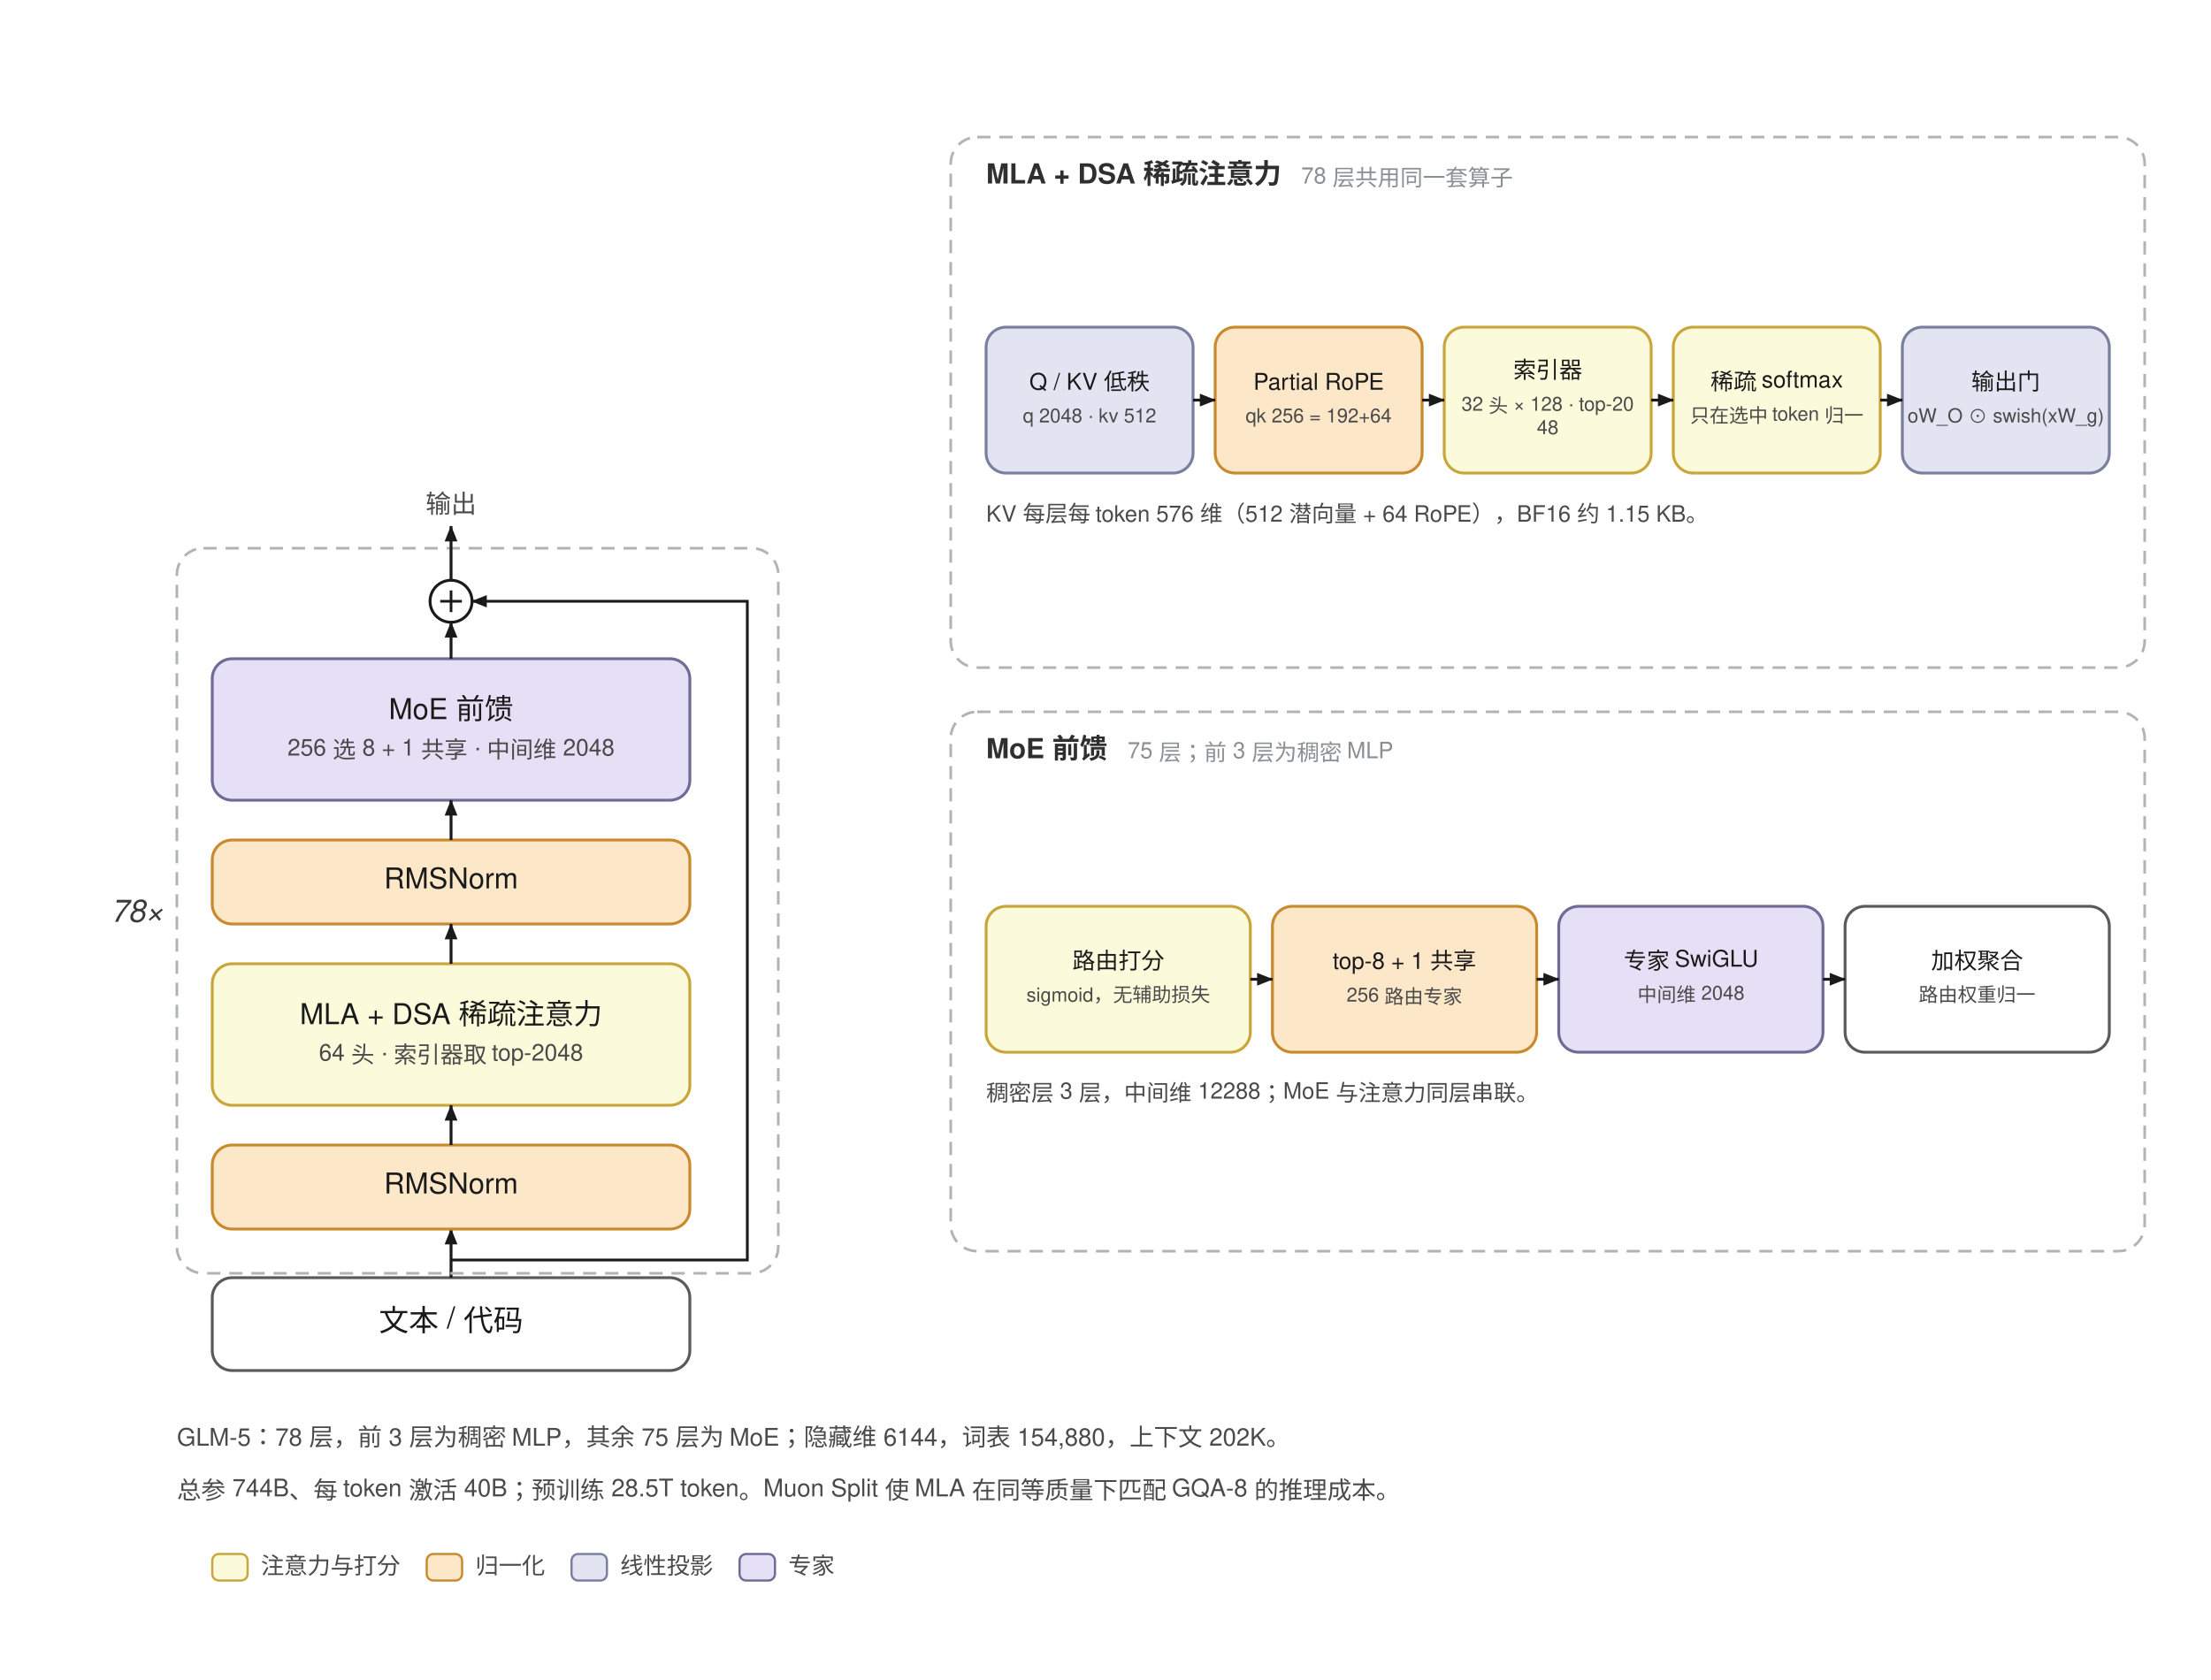
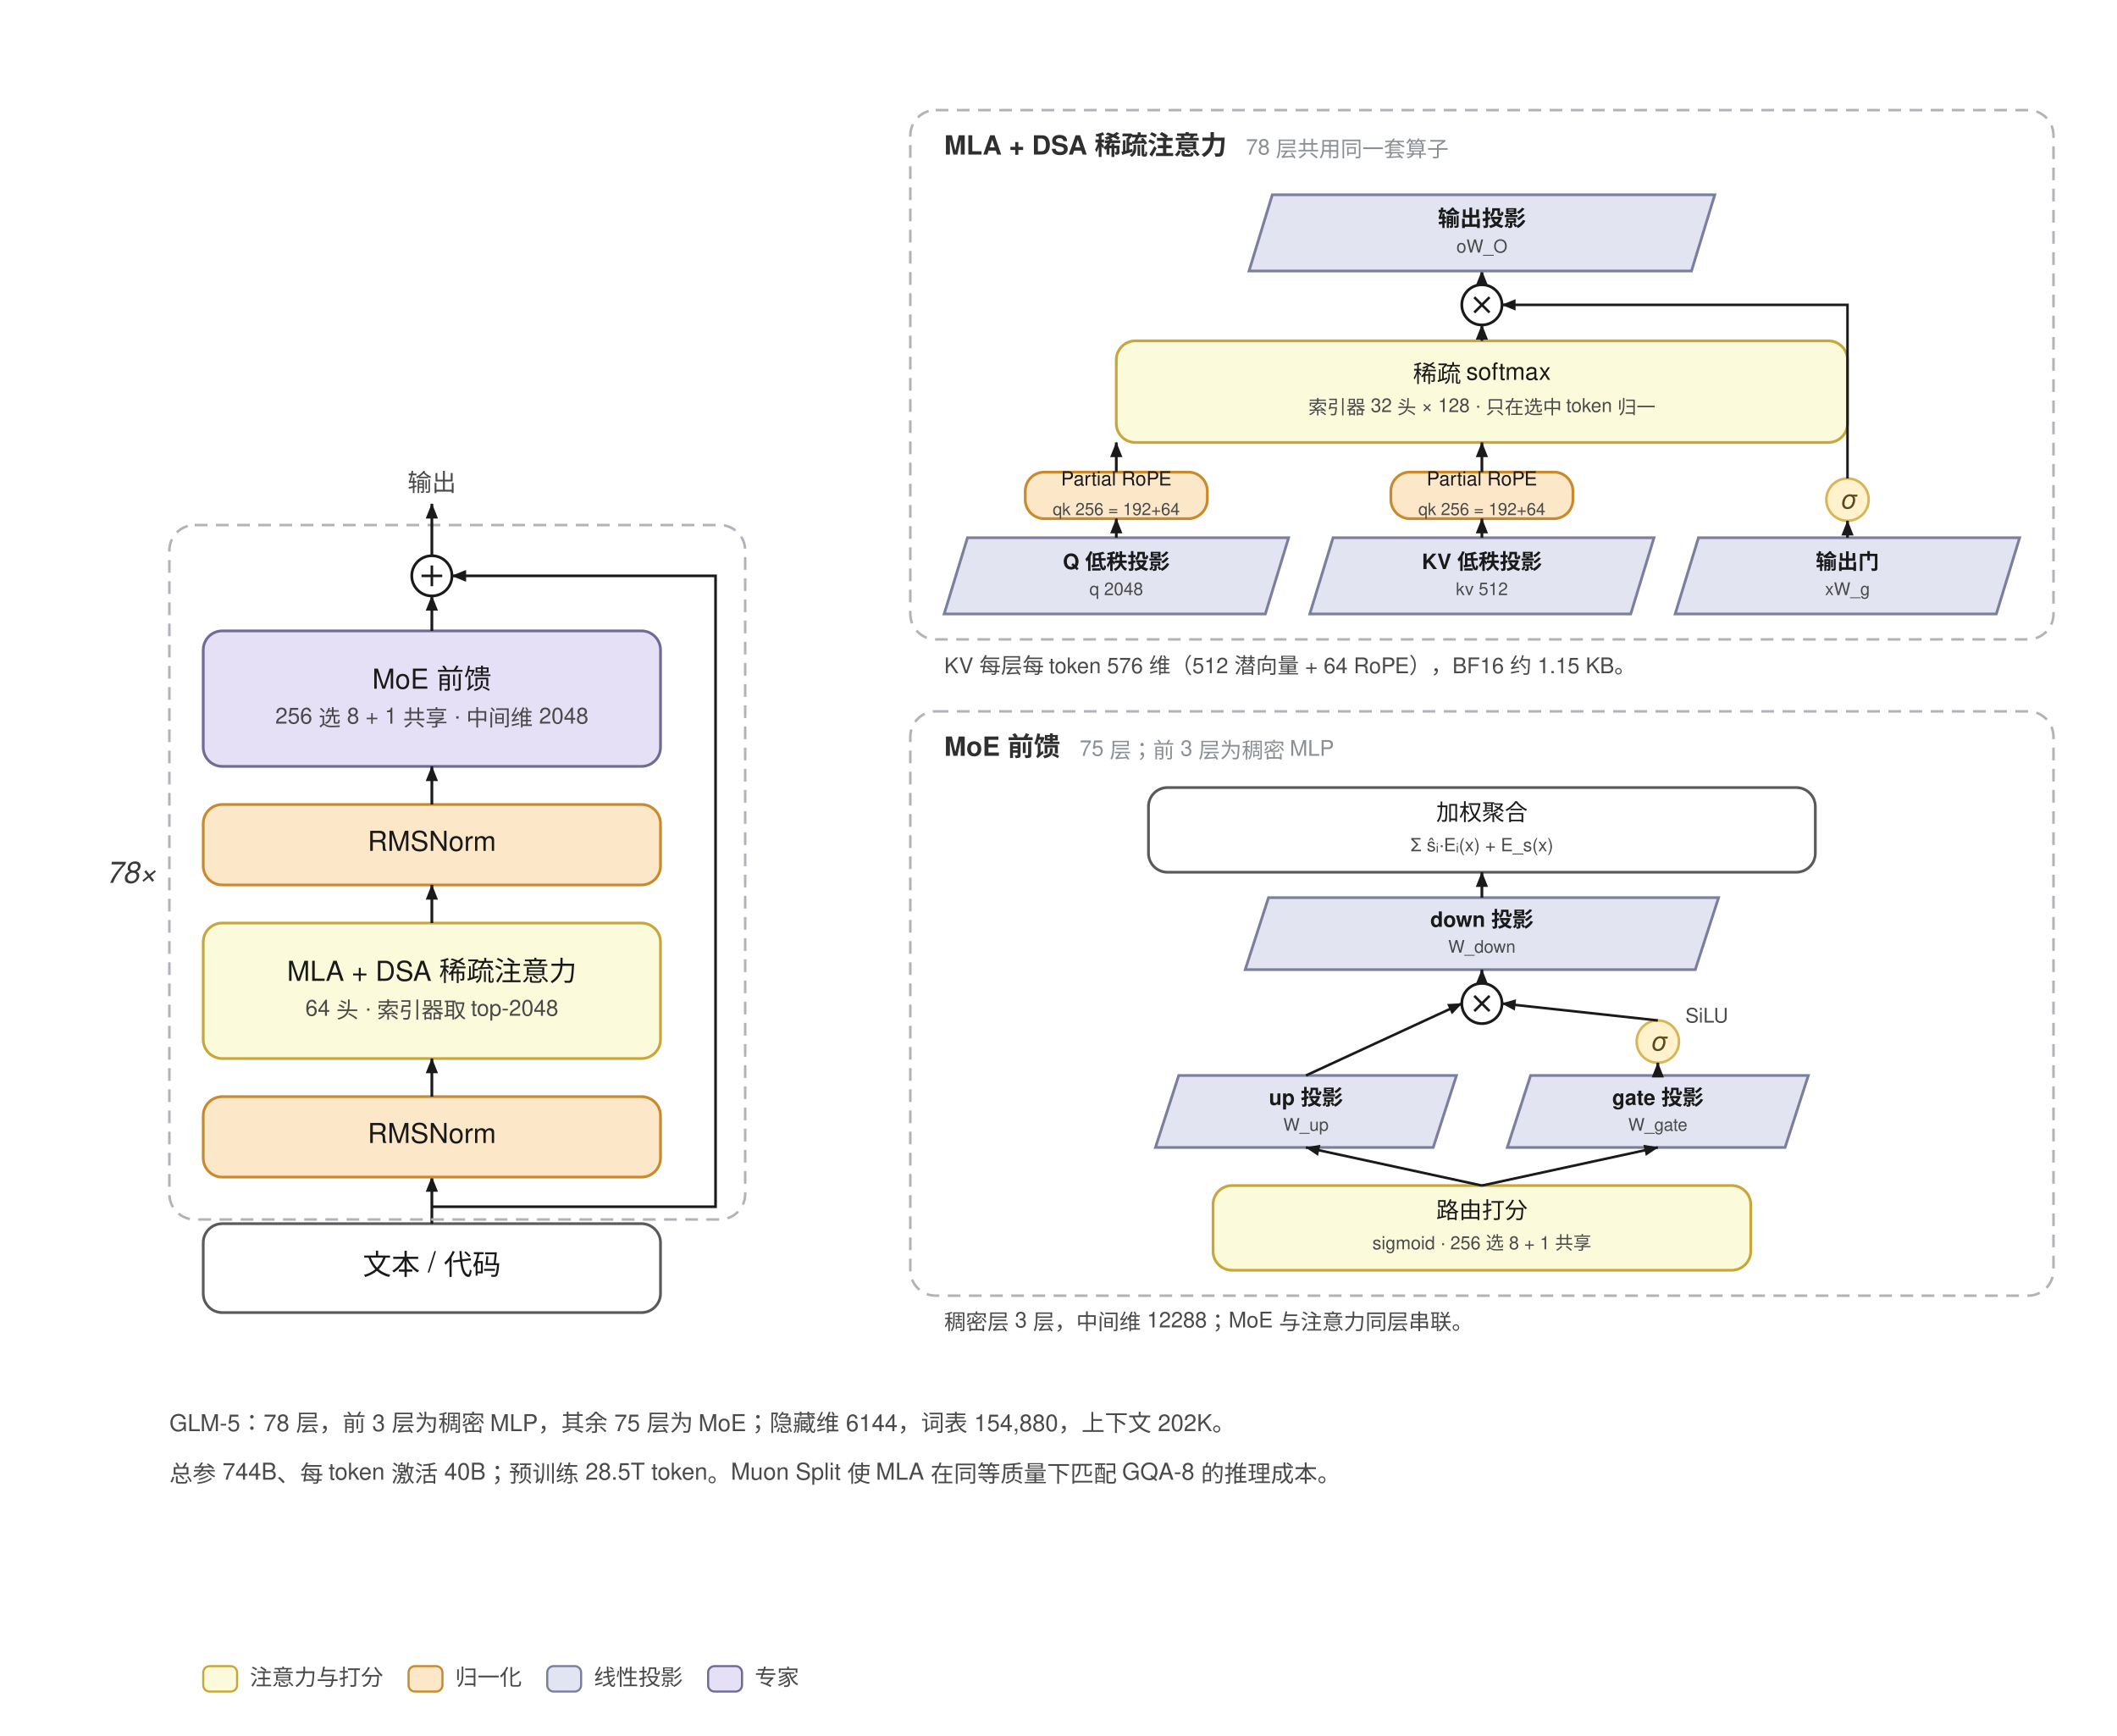
- <svg xmlns="http://www.w3.org/2000/svg" width="1000" height="760" viewBox="0 0 1000 760" font-family="Helvetica, Arial, 'Microsoft YaHei', 'PingFang SC', sans-serif">
+ <svg xmlns="http://www.w3.org/2000/svg" width="1000" height="820" viewBox="0 0 1000 820" font-family="Helvetica, Arial, 'Microsoft YaHei', 'PingFang SC', sans-serif">
  <defs>
    <marker id="ah" viewBox="0 0 10 10" refX="8.6" refY="5" markerWidth="6.2" markerHeight="6.2" orient="auto-start-reverse">
      <path d="M0,1.4 L9,5 L0,8.6 z" fill="#1a1a1a" />
    </marker>
    <marker id="ag" viewBox="0 0 10 10" refX="8.6" refY="5" markerWidth="6.2" markerHeight="6.2" orient="auto-start-reverse">
      <path d="M0,1.4 L9,5 L0,8.6 z" fill="#6f7377" />
    </marker>
  </defs>
-   <rect width="1000" height="760" fill="#ffffff" />
+   <rect width="1000" height="820" fill="#ffffff" />
  <rect x="96.0" y="578.0" width="216.0" height="42.0" rx="9" fill="#ffffff" stroke="#5a5a5a" stroke-width="1.3" fill-opacity="1" />
  <text x="204.0" y="602.1" font-size="13.5" fill="#1a1a1a" text-anchor="middle">文本 / 代码</text>
  <path d="M204.0,578.0 L204.0,556.0" fill="none" stroke="#1a1a1a" stroke-width="1.3" marker-end="url(#ah)" />
  <rect x="96.0" y="518.0" width="216.0" height="38.0" rx="9" fill="#fce7c9" stroke="#c98a2e" stroke-width="1.3" fill-opacity="1" />
  <text x="204.0" y="539.9" font-size="13" fill="#1a1a1a" text-anchor="middle">RMSNorm</text>
  <rect x="96.0" y="436.0" width="216.0" height="64.0" rx="9" fill="#fbfbdc" stroke="#c9a63a" stroke-width="1.3" fill-opacity="1" />
  <text x="204.0" y="463.3" font-size="13" fill="#1a1a1a" text-anchor="middle">MLA + DSA 稀疏注意力</text>
  <text x="204.0" y="479.8" font-size="10.5" fill="#4a4a4a" text-anchor="middle">64 头 · 索引器取 top-2048</text>
  <rect x="96.0" y="380.0" width="216.0" height="38.0" rx="9" fill="#fce7c9" stroke="#c98a2e" stroke-width="1.3" fill-opacity="1" />
  <text x="204.0" y="401.9" font-size="13" fill="#1a1a1a" text-anchor="middle">RMSNorm</text>
  <rect x="96.0" y="298.0" width="216.0" height="64.0" rx="9" fill="#e6e0f6" stroke="#6f6a96" stroke-width="1.3" fill-opacity="1" />
  <text x="204.0" y="325.3" font-size="13" fill="#1a1a1a" text-anchor="middle">MoE 前馈</text>
  <text x="204.0" y="341.8" font-size="10.5" fill="#4a4a4a" text-anchor="middle">256 选 8 + 1 共享 · 中间维 2048</text>
  <path d="M204.0,518.0 L204.0,500.0" fill="none" stroke="#1a1a1a" stroke-width="1.3" marker-end="url(#ah)" />
  <path d="M204.0,436.0 L204.0,418.0" fill="none" stroke="#1a1a1a" stroke-width="1.3" marker-end="url(#ah)" />
  <path d="M204.0,380.0 L204.0,362.0" fill="none" stroke="#1a1a1a" stroke-width="1.3" marker-end="url(#ah)" />
  <path d="M204.0,298.0 L204.0,281.5" fill="none" stroke="#1a1a1a" stroke-width="1.3" marker-end="url(#ah)" />
  <circle cx="204.0" cy="272.0" r="9.5" fill="#ffffff" stroke="#1a1a1a" stroke-width="1.3" />
  <path d="M199.1,272.0 L208.9,272.0 M204.0,267.1 L204.0,276.9" stroke="#1a1a1a" stroke-width="1.2" />
  <rect x="80.0" y="248.0" width="272.0" height="328.0" rx="12" fill="none" stroke="#b0b4b8" stroke-width="1.2" stroke-dasharray="6 4" fill-opacity="1" />
  <text x="62.0" y="417.0" font-size="14" fill="#3a3a3a" text-anchor="middle" font-style="italic">78×</text>
  <path d="M204.0,570.0 L338.0,570.0 L338.0,272.0 L213.5,272.0" fill="none" stroke="#1a1a1a" stroke-width="1.25" marker-end="url(#ah)" />
  <path d="M204.0,262.5 L204.0,238.0" fill="none" stroke="#1a1a1a" stroke-width="1.3" marker-end="url(#ah)" />
  <text x="204.0" y="232.0" font-size="11.5" fill="#4a4a4a" text-anchor="middle">输出</text>
-   <rect x="430.0" y="62.0" width="540.0" height="240.0" rx="12" fill="none" stroke="#b0b4b8" stroke-width="1.2" stroke-dasharray="6 4" fill-opacity="1" />
-   <text x="446.0" y="83.0" font-size="12.5" fill="#2f2f2f" text-anchor="start" font-weight="600">MLA + DSA 稀疏注意力</text>
-   <text x="588.5" y="83.0" font-size="10.2" fill="#8a8f94" text-anchor="start">78 层共用同一套算子</text>
-   <rect x="446.0" y="148.0" width="93.6" height="66.0" rx="9" fill="#e3e4f2" stroke="#7b7f9e" stroke-width="1.3" fill-opacity="1" />
-   <text x="492.8" y="176.3" font-size="10.4" fill="#1a1a1a" text-anchor="middle">Q / KV 低秩</text>
-   <text x="492.8" y="191.1" font-size="8.8" fill="#4a4a4a" text-anchor="middle">q 2048 · kv 512</text>
-   <rect x="549.6" y="148.0" width="93.6" height="66.0" rx="9" fill="#fce7c9" stroke="#c98a2e" stroke-width="1.3" fill-opacity="1" />
-   <text x="596.4" y="176.3" font-size="10.4" fill="#1a1a1a" text-anchor="middle">Partial RoPE</text>
-   <text x="596.4" y="191.1" font-size="8.8" fill="#4a4a4a" text-anchor="middle">qk 256 = 192+64</text>
-   <rect x="653.2" y="148.0" width="93.6" height="66.0" rx="9" fill="#fbfbdc" stroke="#c9a63a" stroke-width="1.3" fill-opacity="1" />
-   <text x="700.0" y="171.0" font-size="10.4" fill="#1a1a1a" text-anchor="middle">索引器</text>
-   <text x="700.0" y="185.8" font-size="8.8" fill="#4a4a4a" text-anchor="middle">32 头 × 128 · top-20</text>
-   <text x="700.0" y="196.4" font-size="8.8" fill="#4a4a4a" text-anchor="middle">48</text>
-   <rect x="756.8" y="148.0" width="93.6" height="66.0" rx="9" fill="#fbfbdc" stroke="#c9a63a" stroke-width="1.3" fill-opacity="1" />
-   <text x="803.6" y="176.3" font-size="10.4" fill="#1a1a1a" text-anchor="middle">稀疏 softmax</text>
-   <text x="803.6" y="191.1" font-size="8.8" fill="#4a4a4a" text-anchor="middle">只在选中 token 归一</text>
-   <rect x="860.4" y="148.0" width="93.6" height="66.0" rx="9" fill="#e3e4f2" stroke="#7b7f9e" stroke-width="1.3" fill-opacity="1" />
-   <text x="907.2" y="176.3" font-size="10.4" fill="#1a1a1a" text-anchor="middle">输出门</text>
-   <text x="907.2" y="191.1" font-size="8.8" fill="#4a4a4a" text-anchor="middle">oW_O ⊙ swish(xW_g)</text>
-   <path d="M539.6,181.0 L549.6,181.0" fill="none" stroke="#1a1a1a" stroke-width="1.3" marker-end="url(#ah)" />
-   <path d="M643.2,181.0 L653.2,181.0" fill="none" stroke="#1a1a1a" stroke-width="1.3" marker-end="url(#ah)" />
-   <path d="M746.8,181.0 L756.8,181.0" fill="none" stroke="#1a1a1a" stroke-width="1.3" marker-end="url(#ah)" />
-   <path d="M850.4,181.0 L860.4,181.0" fill="none" stroke="#1a1a1a" stroke-width="1.3" marker-end="url(#ah)" />
-   <text x="446.0" y="236.0" font-size="10.2" fill="#4a4a4a" text-anchor="start">KV 每层每 token 576 维（512 潜向量 + 64 RoPE），BF16 约 1.15 KB。</text>
-   <rect x="430.0" y="322.0" width="540.0" height="244.0" rx="12" fill="none" stroke="#b0b4b8" stroke-width="1.2" stroke-dasharray="6 4" fill-opacity="1" />
-   <text x="446.0" y="343.0" font-size="12.5" fill="#2f2f2f" text-anchor="start" font-weight="600">MoE 前馈</text>
-   <text x="510.0" y="343.0" font-size="10.2" fill="#8a8f94" text-anchor="start">75 层；前 3 层为稠密 MLP</text>
-   <rect x="446.0" y="410.0" width="119.5" height="66.0" rx="9" fill="#fbfbdc" stroke="#c9a63a" stroke-width="1.3" fill-opacity="1" />
-   <text x="505.8" y="438.3" font-size="10.4" fill="#1a1a1a" text-anchor="middle">路由打分</text>
-   <text x="505.8" y="453.1" font-size="8.8" fill="#4a4a4a" text-anchor="middle">sigmoid，无辅助损失</text>
-   <rect x="575.5" y="410.0" width="119.5" height="66.0" rx="9" fill="#fce7c9" stroke="#c98a2e" stroke-width="1.3" fill-opacity="1" />
-   <text x="635.2" y="438.3" font-size="10.4" fill="#1a1a1a" text-anchor="middle">top-8 + 1 共享</text>
-   <text x="635.2" y="453.1" font-size="8.8" fill="#4a4a4a" text-anchor="middle">256 路由专家</text>
-   <rect x="705.0" y="410.0" width="119.5" height="66.0" rx="9" fill="#e6e0f6" stroke="#6f6a96" stroke-width="1.3" fill-opacity="1" />
-   <text x="764.8" y="438.3" font-size="10.4" fill="#1a1a1a" text-anchor="middle">专家 SwiGLU</text>
-   <text x="764.8" y="453.1" font-size="8.8" fill="#4a4a4a" text-anchor="middle">中间维 2048</text>
-   <rect x="834.5" y="410.0" width="119.5" height="66.0" rx="9" fill="#ffffff" stroke="#5a5a5a" stroke-width="1.3" fill-opacity="1" />
-   <text x="894.2" y="438.3" font-size="10.4" fill="#1a1a1a" text-anchor="middle">加权聚合</text>
-   <text x="894.2" y="453.1" font-size="8.8" fill="#4a4a4a" text-anchor="middle">路由权重归一</text>
-   <path d="M565.5,443.0 L575.5,443.0" fill="none" stroke="#1a1a1a" stroke-width="1.3" marker-end="url(#ah)" />
-   <path d="M695.0,443.0 L705.0,443.0" fill="none" stroke="#1a1a1a" stroke-width="1.3" marker-end="url(#ah)" />
-   <path d="M824.5,443.0 L834.5,443.0" fill="none" stroke="#1a1a1a" stroke-width="1.3" marker-end="url(#ah)" />
-   <text x="446.0" y="498.0" font-size="10.2" fill="#4a4a4a" text-anchor="start">稠密层 3 层，中间维 12288；MoE 与注意力同层串联。</text>
-   <text x="80.0" y="654.0" font-size="11" fill="#4a4a4a" text-anchor="start">GLM-5：78 层，前 3 层为稠密 MLP，其余 75 层为 MoE；隐藏维 6144，词表 154,880，上下文 202K。</text>
-   <text x="80.0" y="678.0" font-size="11" fill="#4a4a4a" text-anchor="start">总参 744B、每 token 激活 40B；预训练 28.5T token。Muon Split 使 MLA 在同等质量下匹配 GQA-8 的推理成本。</text>
-   <rect x="96.0" y="703.0" width="16.0" height="12.0" rx="3" fill="#fbfbdc" stroke="#c9a63a" stroke-width="1.0" fill-opacity="1" />
-   <text x="118.0" y="712.0" font-size="10.5" fill="#4a4a4a" text-anchor="start">注意力与打分</text>
-   <rect x="193.0" y="703.0" width="16.0" height="12.0" rx="3" fill="#fce7c9" stroke="#c98a2e" stroke-width="1.0" fill-opacity="1" />
-   <text x="215.0" y="712.0" font-size="10.5" fill="#4a4a4a" text-anchor="start">归一化</text>
-   <rect x="258.5" y="703.0" width="16.0" height="12.0" rx="3" fill="#e3e4f2" stroke="#7b7f9e" stroke-width="1.0" fill-opacity="1" />
-   <text x="280.5" y="712.0" font-size="10.5" fill="#4a4a4a" text-anchor="start">线性投影</text>
-   <rect x="334.5" y="703.0" width="16.0" height="12.0" rx="3" fill="#e6e0f6" stroke="#6f6a96" stroke-width="1.0" fill-opacity="1" />
-   <text x="356.5" y="712.0" font-size="10.5" fill="#4a4a4a" text-anchor="start">专家</text>
+   <rect x="430.0" y="52.0" width="540.0" height="250.0" rx="12" fill="none" stroke="#b0b4b8" stroke-width="1.2" stroke-dasharray="6 4" fill-opacity="1" />
+   <text x="446.0" y="73.0" font-size="12.5" fill="#2f2f2f" text-anchor="start" font-weight="600">MLA + DSA 稀疏注意力</text>
+   <text x="588.5" y="73.0" font-size="10.2" fill="#8a8f94" text-anchor="start">78 层共用同一套算子</text>
+   <path d="M457.0,254.0 L608.7,254.0 L597.7,290.0 L446.0,290.0 Z" fill="#e3e4f2" stroke="#7b7f9e" stroke-width="1.3" />
+   <text x="527.3" y="268.8" font-size="10.0" fill="#1a1a1a" text-anchor="middle" font-weight="600">Q 低秩投影</text>
+   <text x="527.3" y="281.1" font-size="8.3" fill="#4a4a4a" text-anchor="middle">q 2048</text>
+   <path d="M629.7,254.0 L781.3,254.0 L770.3,290.0 L618.7,290.0 Z" fill="#e3e4f2" stroke="#7b7f9e" stroke-width="1.3" />
+   <text x="700.0" y="268.8" font-size="10.0" fill="#1a1a1a" text-anchor="middle" font-weight="600">KV 低秩投影</text>
+   <text x="700.0" y="281.1" font-size="8.3" fill="#4a4a4a" text-anchor="middle">kv 512</text>
+   <path d="M802.3,254.0 L954.0,254.0 L943.0,290.0 L791.3,290.0 Z" fill="#e3e4f2" stroke="#7b7f9e" stroke-width="1.3" />
+   <text x="872.7" y="268.8" font-size="10.0" fill="#1a1a1a" text-anchor="middle" font-weight="600">输出门</text>
+   <text x="872.7" y="281.1" font-size="8.3" fill="#4a4a4a" text-anchor="middle">xW_g</text>
+   <rect x="484.3" y="223.0" width="86.0" height="22.0" rx="9" fill="#fce7c9" stroke="#c98a2e" stroke-width="1.3" fill-opacity="1" />
+   <text x="527.3" y="229.3" font-size="9.2" fill="#1a1a1a" text-anchor="middle">Partial RoPE</text>
+   <text x="527.3" y="243.3" font-size="8.0" fill="#4a4a4a" text-anchor="middle">qk 256 = 192+64</text>
+   <path d="M527.3,254.0 L527.3,245.0" fill="none" stroke="#1a1a1a" stroke-width="1.3" marker-end="url(#ah)" />
+   <rect x="657.0" y="223.0" width="86.0" height="22.0" rx="9" fill="#fce7c9" stroke="#c98a2e" stroke-width="1.3" fill-opacity="1" />
+   <text x="700.0" y="229.3" font-size="9.2" fill="#1a1a1a" text-anchor="middle">Partial RoPE</text>
+   <text x="700.0" y="243.3" font-size="8.0" fill="#4a4a4a" text-anchor="middle">qk 256 = 192+64</text>
+   <path d="M700.0,254.0 L700.0,245.0" fill="none" stroke="#1a1a1a" stroke-width="1.3" marker-end="url(#ah)" />
+   <rect x="527.3" y="161.0" width="345.4" height="48.0" rx="9" fill="#fbfbdc" stroke="#c9a63a" stroke-width="1.3" fill-opacity="1" />
+   <text x="700.0" y="180.5" font-size="11.3" fill="#1a1a1a" text-anchor="middle">稀疏 softmax</text>
+   <text x="700.0" y="195.5" font-size="9.0" fill="#4a4a4a" text-anchor="middle">索引器 32 头 × 128 · 只在选中 token 归一</text>
+   <path d="M527.3,223.0 L527.3,209.0" fill="none" stroke="#1a1a1a" stroke-width="1.3" marker-end="url(#ah)" />
+   <path d="M700.0,223.0 L700.0,209.0" fill="none" stroke="#1a1a1a" stroke-width="1.3" marker-end="url(#ah)" />
+   <circle cx="700.0" cy="144.0" r="9.5" fill="#ffffff" stroke="#1a1a1a" stroke-width="1.3" />
+   <path d="M696.4,140.4 L703.6,147.6 M696.4,147.6 L703.6,140.4" stroke="#1a1a1a" stroke-width="1.2" />
+   <path d="M700.0,161.0 L700.0,153.5" fill="none" stroke="#1a1a1a" stroke-width="1.3" marker-end="url(#ah)" />
+   <circle cx="872.7" cy="236.0" r="10.0" fill="#fff2cc" stroke="#d6b656" stroke-width="1.2" />
+   <text x="872.7" y="240.2" font-size="12.5" fill="#5a4a1e" text-anchor="middle" font-style="italic">σ</text>
+   <path d="M872.7,254.0 L872.7,246.0" fill="none" stroke="#1a1a1a" stroke-width="1.3" marker-end="url(#ah)" />
+   <path d="M872.7,226.0 L872.7,144.0 L709.5,144.0" fill="none" stroke="#1a1a1a" stroke-width="1.2" marker-end="url(#ah)" />
+   <path d="M700.0,134.5 L700.0,128.0" fill="none" stroke="#1a1a1a" stroke-width="1.3" marker-end="url(#ah)" />
+   <path d="M601.0,92.0 L810.0,92.0 L799.0,128.0 L590.0,128.0 Z" fill="#e3e4f2" stroke="#7b7f9e" stroke-width="1.3" />
+   <text x="700.0" y="106.8" font-size="10.4" fill="#1a1a1a" text-anchor="middle" font-weight="600">输出投影</text>
+   <text x="700.0" y="119.3" font-size="8.5" fill="#4a4a4a" text-anchor="middle">oW_O</text>
+   <text x="446.0" y="318.0" font-size="10.2" fill="#4a4a4a" text-anchor="start">KV 每层每 token 576 维（512 潜向量 + 64 RoPE），BF16 约 1.15 KB。</text>
+   <rect x="430.0" y="336.0" width="540.0" height="276.0" rx="12" fill="none" stroke="#b0b4b8" stroke-width="1.2" stroke-dasharray="6 4" fill-opacity="1" />
+   <text x="446.0" y="357.0" font-size="12.5" fill="#2f2f2f" text-anchor="start" font-weight="600">MoE 前馈</text>
+   <text x="510.0" y="357.0" font-size="10.2" fill="#8a8f94" text-anchor="start">75 层；前 3 层为稠密 MLP</text>
+   <rect x="573.0" y="560.0" width="254.0" height="40.0" rx="9" fill="#fbfbdc" stroke="#c9a63a" stroke-width="1.3" fill-opacity="1" />
+   <text x="700.0" y="575.5" font-size="10.8" fill="#1a1a1a" text-anchor="middle">路由打分</text>
+   <text x="700.0" y="590.1" font-size="8.6" fill="#4a4a4a" text-anchor="middle">sigmoid · 256 选 8 + 1 共享</text>
+   <path d="M556.8,508.0 L688.0,508.0 L677.0,542.0 L545.8,542.0 Z" fill="#e3e4f2" stroke="#7b7f9e" stroke-width="1.3" />
+   <text x="616.9" y="521.9" font-size="10.0" fill="#1a1a1a" text-anchor="middle" font-weight="600">up 投影</text>
+   <text x="616.9" y="534.1" font-size="8.2" fill="#4a4a4a" text-anchor="middle">W_up</text>
+   <path d="M723.0,508.0 L854.2,508.0 L843.2,542.0 L712.0,542.0 Z" fill="#e3e4f2" stroke="#7b7f9e" stroke-width="1.3" />
+   <text x="783.1" y="521.9" font-size="10.0" fill="#1a1a1a" text-anchor="middle" font-weight="600">gate 投影</text>
+   <text x="783.1" y="534.1" font-size="8.2" fill="#4a4a4a" text-anchor="middle">W_gate</text>
+   <path d="M700.0,560.0 L616.9,542.0" fill="none" stroke="#1a1a1a" stroke-width="1.2" marker-end="url(#ah)" />
+   <path d="M700.0,560.0 L783.1,542.0" fill="none" stroke="#1a1a1a" stroke-width="1.2" marker-end="url(#ah)" />
+   <circle cx="783.1" cy="492.0" r="10.0" fill="#fff2cc" stroke="#d6b656" stroke-width="1.2" />
+   <text x="783.1" y="496.2" font-size="12.5" fill="#5a4a1e" text-anchor="middle" font-style="italic">σ</text>
+   <path d="M783.1,508.0 L783.1,502.0" fill="none" stroke="#1a1a1a" stroke-width="1.3" marker-end="url(#ah)" />
+   <circle cx="700.0" cy="474.0" r="9.5" fill="#ffffff" stroke="#1a1a1a" stroke-width="1.3" />
+   <path d="M696.4,470.4 L703.6,477.6 M696.4,477.6 L703.6,470.4" stroke="#1a1a1a" stroke-width="1.2" />
+   <path d="M616.9,508.0 L690.5,474.0" fill="none" stroke="#1a1a1a" stroke-width="1.2" marker-end="url(#ah)" />
+   <path d="M783.1,482.0 L709.5,474.0" fill="none" stroke="#1a1a1a" stroke-width="1.2" marker-end="url(#ah)" />
+   <text x="796.1" y="483.0" font-size="9.5" fill="#4a4a4a" text-anchor="start">SiLU</text>
+   <path d="M599.2,424.0 L811.8,424.0 L800.8,458.0 L588.2,458.0 Z" fill="#e3e4f2" stroke="#7b7f9e" stroke-width="1.3" />
+   <text x="700.0" y="437.8" font-size="10.0" fill="#1a1a1a" text-anchor="middle" font-weight="600">down 投影</text>
+   <text x="700.0" y="450.0" font-size="8.2" fill="#4a4a4a" text-anchor="middle">W_down</text>
+   <path d="M700.0,464.5 L700.0,458.0" fill="none" stroke="#1a1a1a" stroke-width="1.3" marker-end="url(#ah)" />
+   <rect x="542.5" y="372.0" width="315.0" height="40.0" rx="9" fill="#ffffff" stroke="#5a5a5a" stroke-width="1.3" fill-opacity="1" />
+   <text x="700.0" y="387.5" font-size="10.8" fill="#1a1a1a" text-anchor="middle">加权聚合</text>
+   <text x="700.0" y="402.1" font-size="8.6" fill="#4a4a4a" text-anchor="middle">Σ ŝᵢ·Eᵢ(x) + E_s(x)</text>
+   <path d="M700.0,424.0 L700.0,412.0" fill="none" stroke="#1a1a1a" stroke-width="1.3" marker-end="url(#ah)" />
+   <text x="446.0" y="628.0" font-size="10.2" fill="#4a4a4a" text-anchor="start">稠密层 3 层，中间维 12288；MoE 与注意力同层串联。</text>
+   <text x="80.0" y="676.0" font-size="11" fill="#4a4a4a" text-anchor="start">GLM-5：78 层，前 3 层为稠密 MLP，其余 75 层为 MoE；隐藏维 6144，词表 154,880，上下文 202K。</text>
+   <text x="80.0" y="700.0" font-size="11" fill="#4a4a4a" text-anchor="start">总参 744B、每 token 激活 40B；预训练 28.5T token。Muon Split 使 MLA 在同等质量下匹配 GQA-8 的推理成本。</text>
+   <rect x="96.0" y="787.0" width="16.0" height="12.0" rx="3" fill="#fbfbdc" stroke="#c9a63a" stroke-width="1.0" fill-opacity="1" />
+   <text x="118.0" y="796.0" font-size="10.5" fill="#4a4a4a" text-anchor="start">注意力与打分</text>
+   <rect x="193.0" y="787.0" width="16.0" height="12.0" rx="3" fill="#fce7c9" stroke="#c98a2e" stroke-width="1.0" fill-opacity="1" />
+   <text x="215.0" y="796.0" font-size="10.5" fill="#4a4a4a" text-anchor="start">归一化</text>
+   <rect x="258.5" y="787.0" width="16.0" height="12.0" rx="3" fill="#e3e4f2" stroke="#7b7f9e" stroke-width="1.0" fill-opacity="1" />
+   <text x="280.5" y="796.0" font-size="10.5" fill="#4a4a4a" text-anchor="start">线性投影</text>
+   <rect x="334.5" y="787.0" width="16.0" height="12.0" rx="3" fill="#e6e0f6" stroke="#6f6a96" stroke-width="1.0" fill-opacity="1" />
+   <text x="356.5" y="796.0" font-size="10.5" fill="#4a4a4a" text-anchor="start">专家</text>
</svg>
